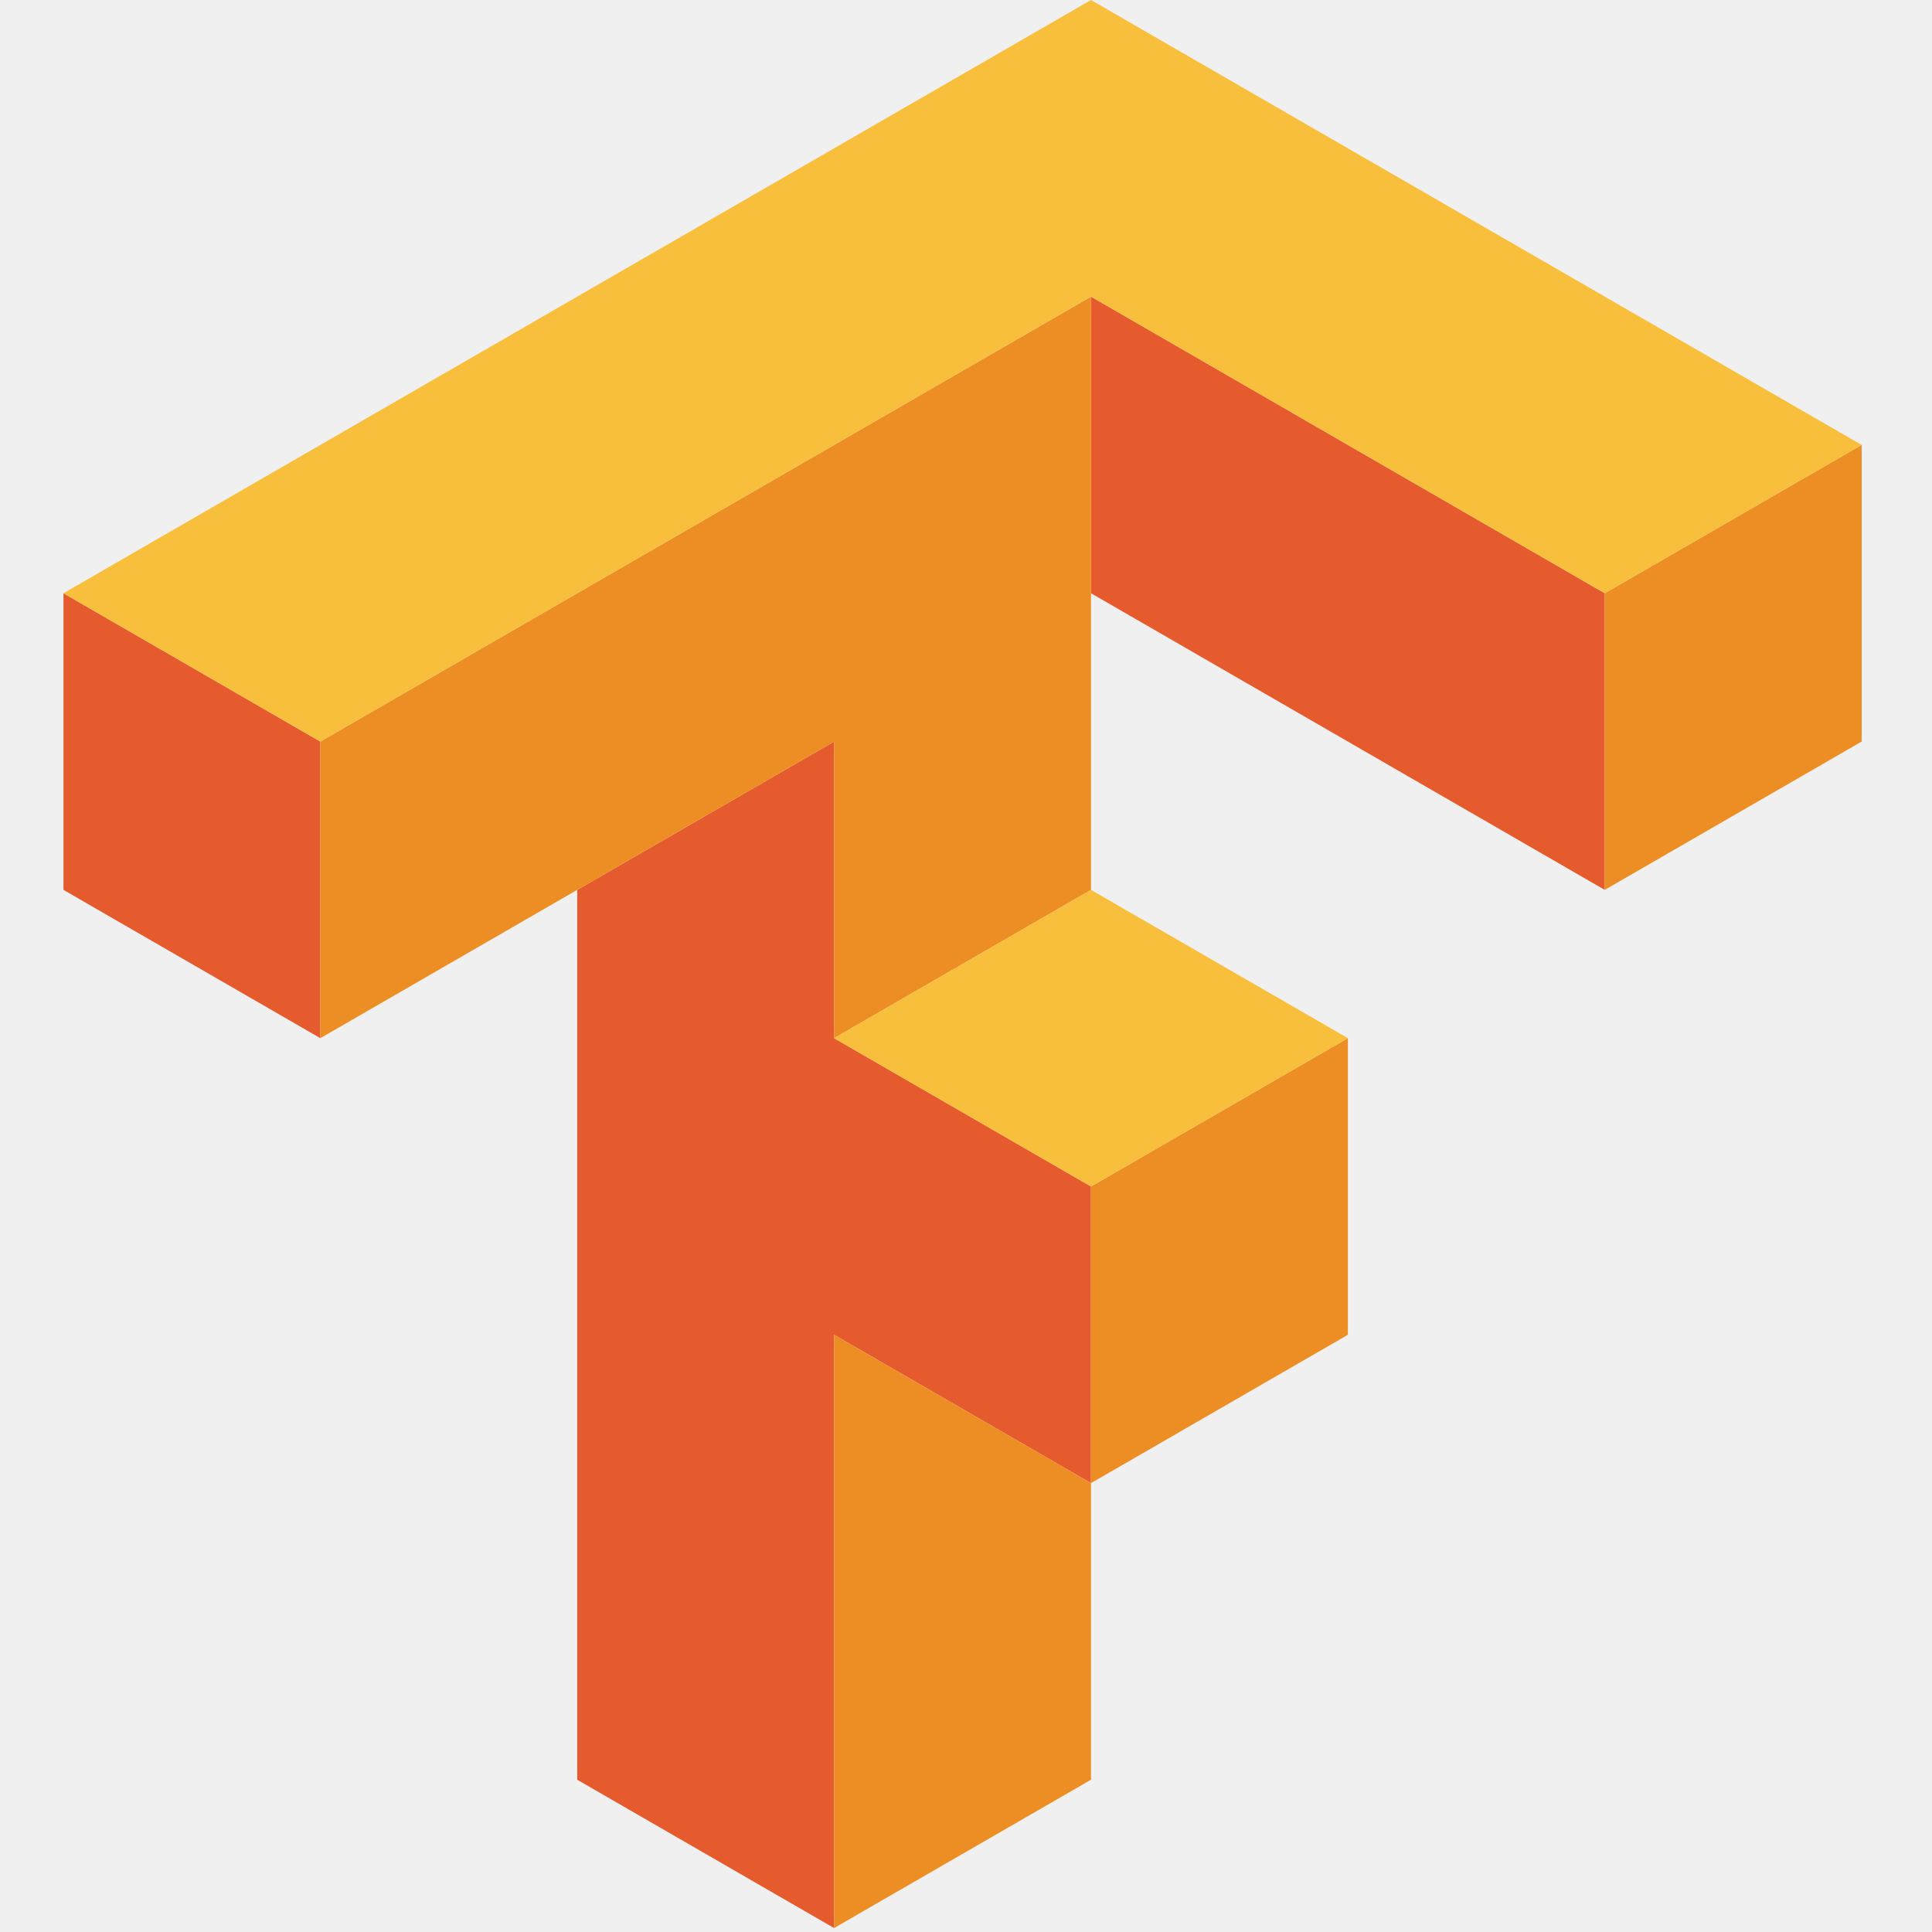
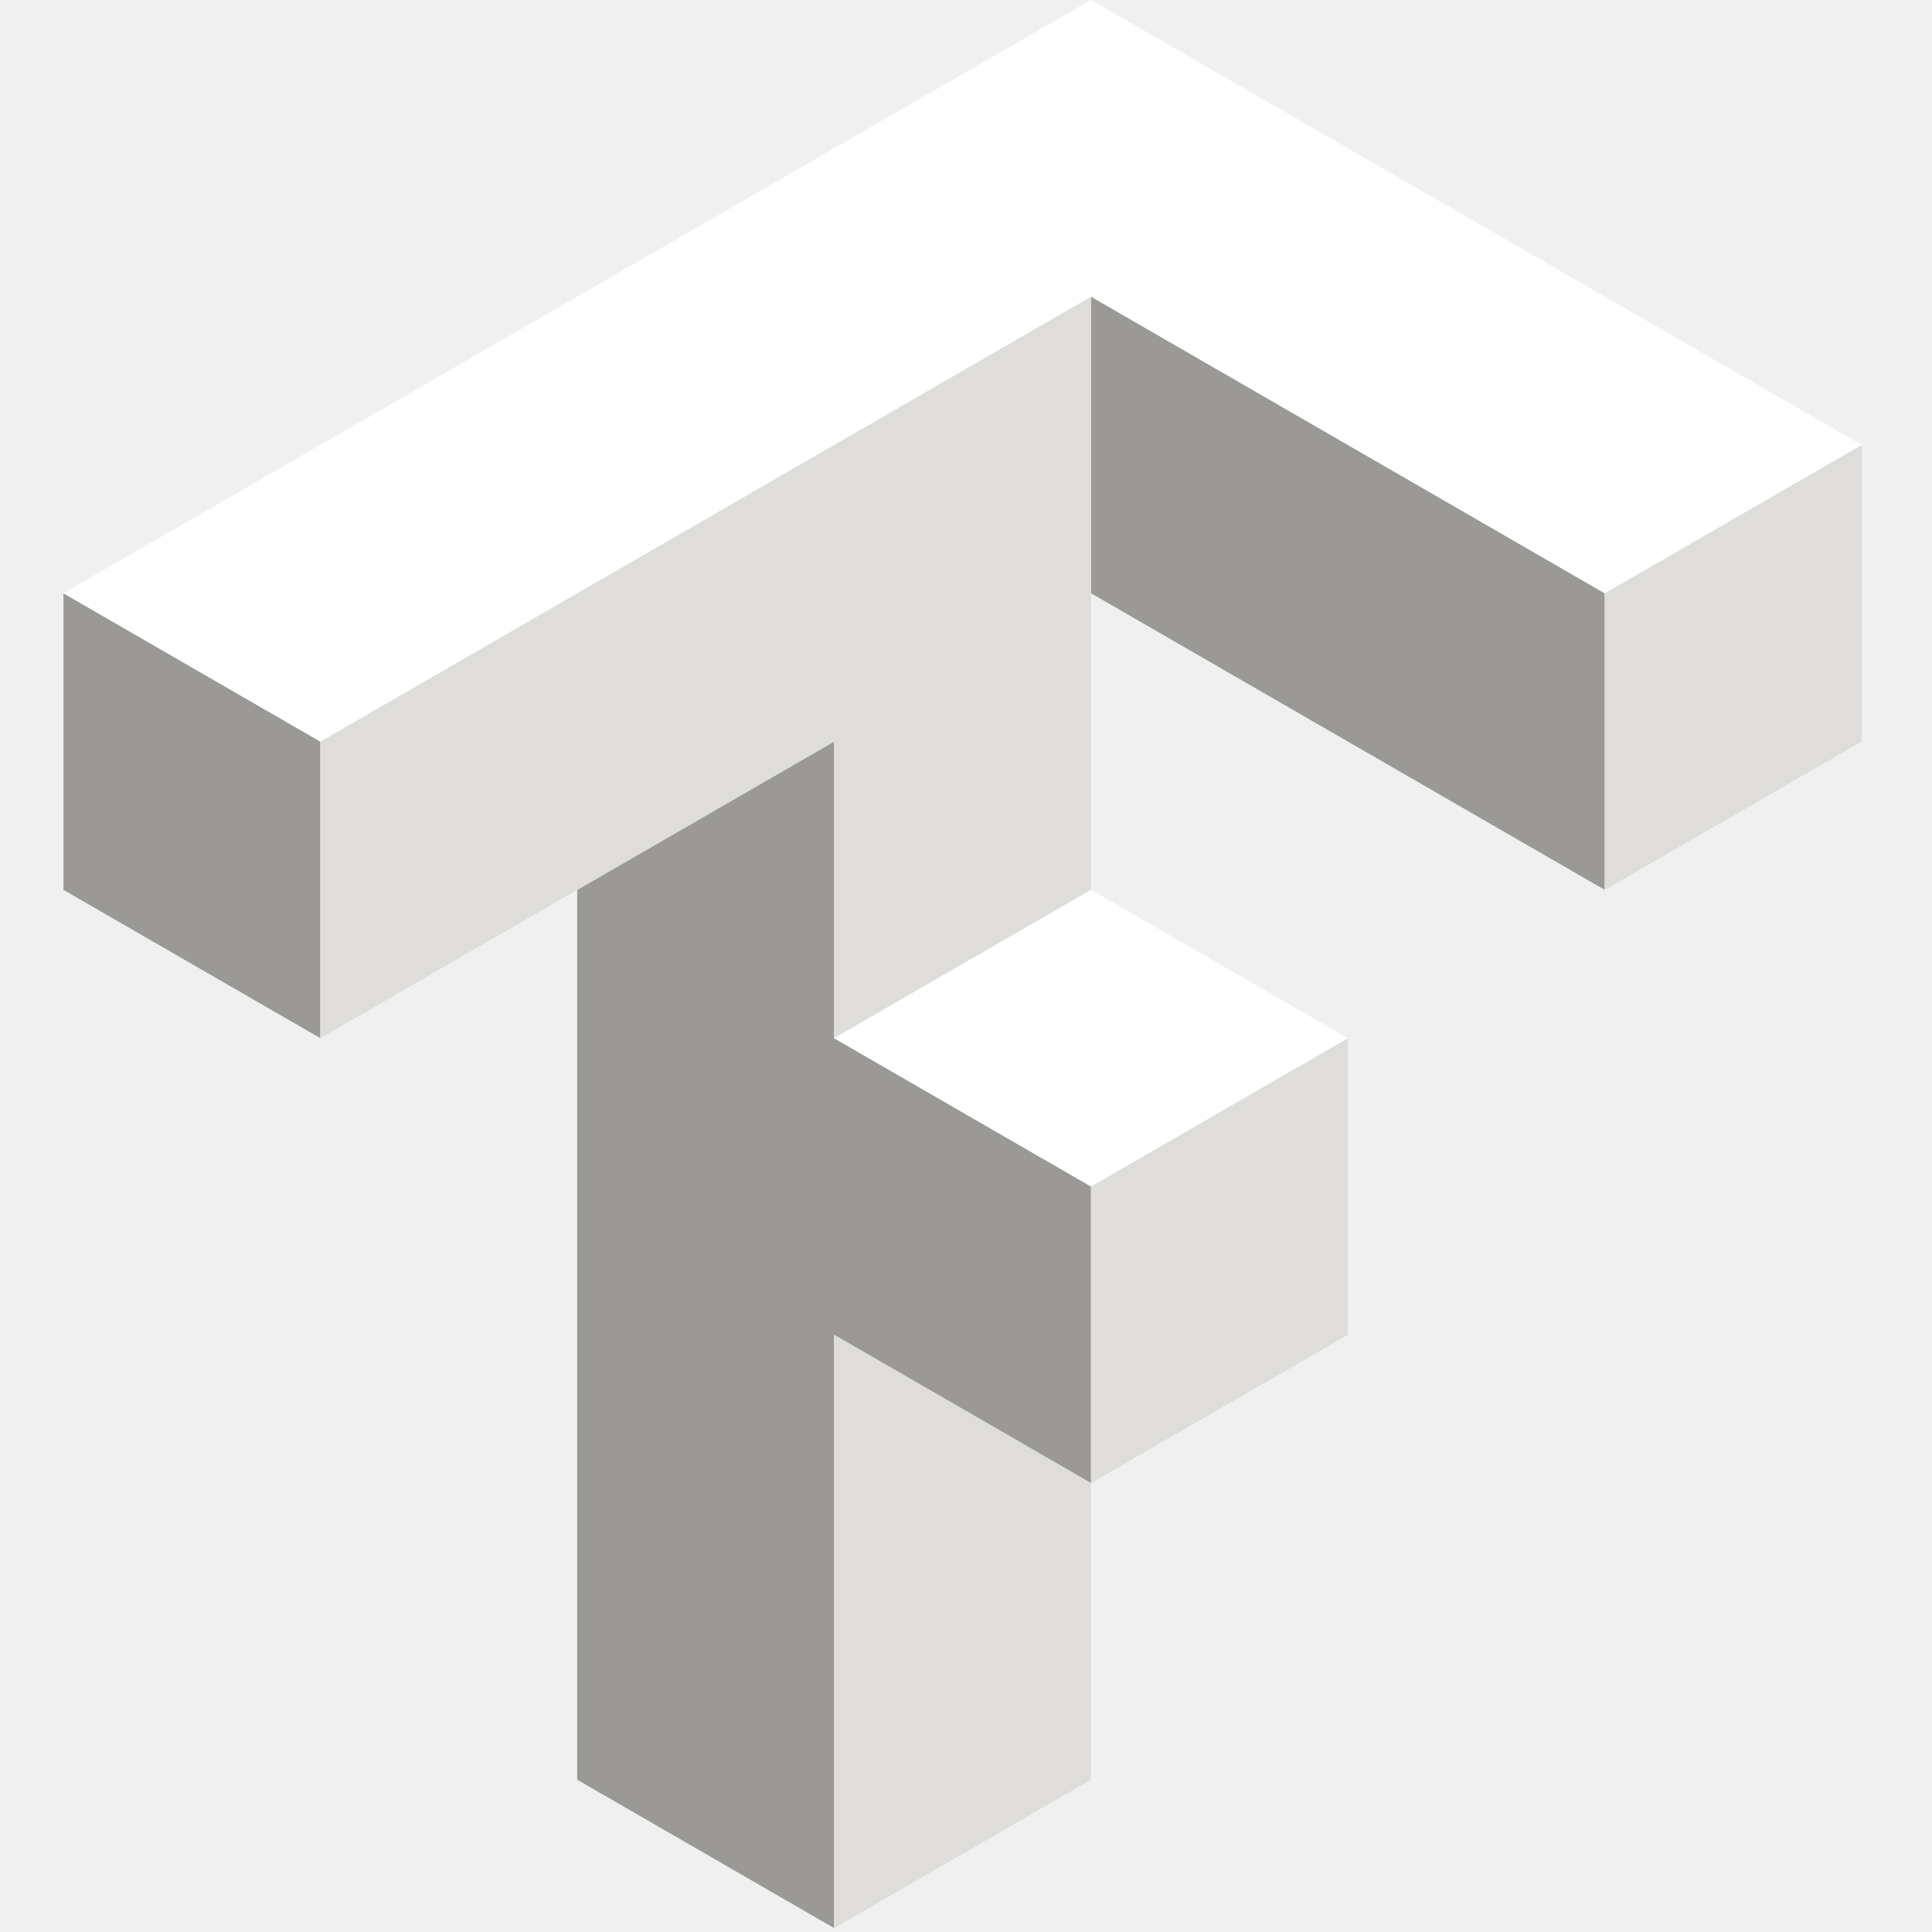
- <svg xmlns="http://www.w3.org/2000/svg" width="800px" height="800px" viewBox="-9 0 274 274" version="1.1" preserveAspectRatio="xMidYMid">
-   <g>
-     <path d="M145.726,42.065 L145.726,84.135 L218.587,126.204 L218.587,84.135 L145.726,42.065 Z M-1.98726454e-07,84.135 L-1.98726454e-07,126.204 L36.43,147.235 L36.43,105.17 L-1.98726454e-07,84.135 Z M109.291,105.17 L72.861,126.204 L72.861,252.404 L109.291,273.439 L109.291,189.304 L145.726,210.339 L145.726,168.27 L109.291,147.235 L109.291,105.17 Z" fill="#E55B2D">
- 
- </path>
-     <path d="M145.726,42.065 L36.43,105.17 L36.43,147.235 L109.291,105.17 L109.291,147.235 L145.726,126.204 L145.726,42.065 Z M255.022,63.1 L218.587,84.135 L218.587,126.204 L255.022,105.17 L255.022,63.1 Z M182.157,147.235 L145.726,168.27 L145.726,210.339 L182.157,189.304 L182.157,147.235 Z M145.726,210.339 L109.291,189.304 L109.291,273.439 L145.726,252.404 L145.726,210.339 Z" fill="#ED8E24">
- 
- </path>
-     <path d="M145.726,-3.41864288e-05 L-1.98726454e-07,84.135 L36.43,105.17 L145.726,42.065 L218.587,84.135 L255.022,63.1 L145.726,-3.41864288e-05 Z M145.726,126.204 L109.291,147.235 L145.726,168.27 L182.157,147.235 L145.726,126.204 Z" fill="#F8BF3C">
- 
- </path>
+ <svg xmlns="http://www.w3.org/2000/svg" width="800px" height="800px" viewBox="-9 0 274 274" version="1.1" preserveAspectRatio="xMidYMid" fill="#ffffff">
+   <g id="SVGRepo_bgCarrier" stroke-width="0" />
+   <g id="SVGRepo_tracerCarrier" stroke-linecap="round" stroke-linejoin="round" />
+   <g id="SVGRepo_iconCarrier">
+     <g>
+       <path d="M145.726,42.065 L145.726,84.135 L218.587,126.204 L218.587,84.135 L145.726,42.065 Z M-1.98726454e-07,84.135 L-1.98726454e-07,126.204 L36.43,147.235 L36.43,105.17 L-1.98726454e-07,84.135 Z M109.291,105.17 L72.861,126.204 L72.861,252.404 L109.291,273.439 L109.291,189.304 L145.726,210.339 L145.726,168.27 L109.291,147.235 L109.291,105.17 Z" fill="#9a9996"> </path>
+       <path d="M145.726,42.065 L36.43,105.17 L36.43,147.235 L109.291,105.17 L109.291,147.235 L145.726,126.204 L145.726,42.065 Z M255.022,63.1 L218.587,84.135 L218.587,126.204 L255.022,105.17 L255.022,63.1 Z M182.157,147.235 L145.726,168.27 L145.726,210.339 L182.157,189.304 L182.157,147.235 Z M145.726,210.339 L109.291,189.304 L109.291,273.439 L145.726,252.404 L145.726,210.339 Z" fill="#deddda"> </path>
+       <path d="M145.726,-3.41864288e-05 L-1.98726454e-07,84.135 L36.43,105.17 L145.726,42.065 L218.587,84.135 L255.022,63.1 L145.726,-3.41864288e-05 Z M145.726,126.204 L109.291,147.235 L145.726,168.27 L182.157,147.235 L145.726,126.204 Z" fill="#ffffff"> </path>
+     </g>
  </g>
</svg>
